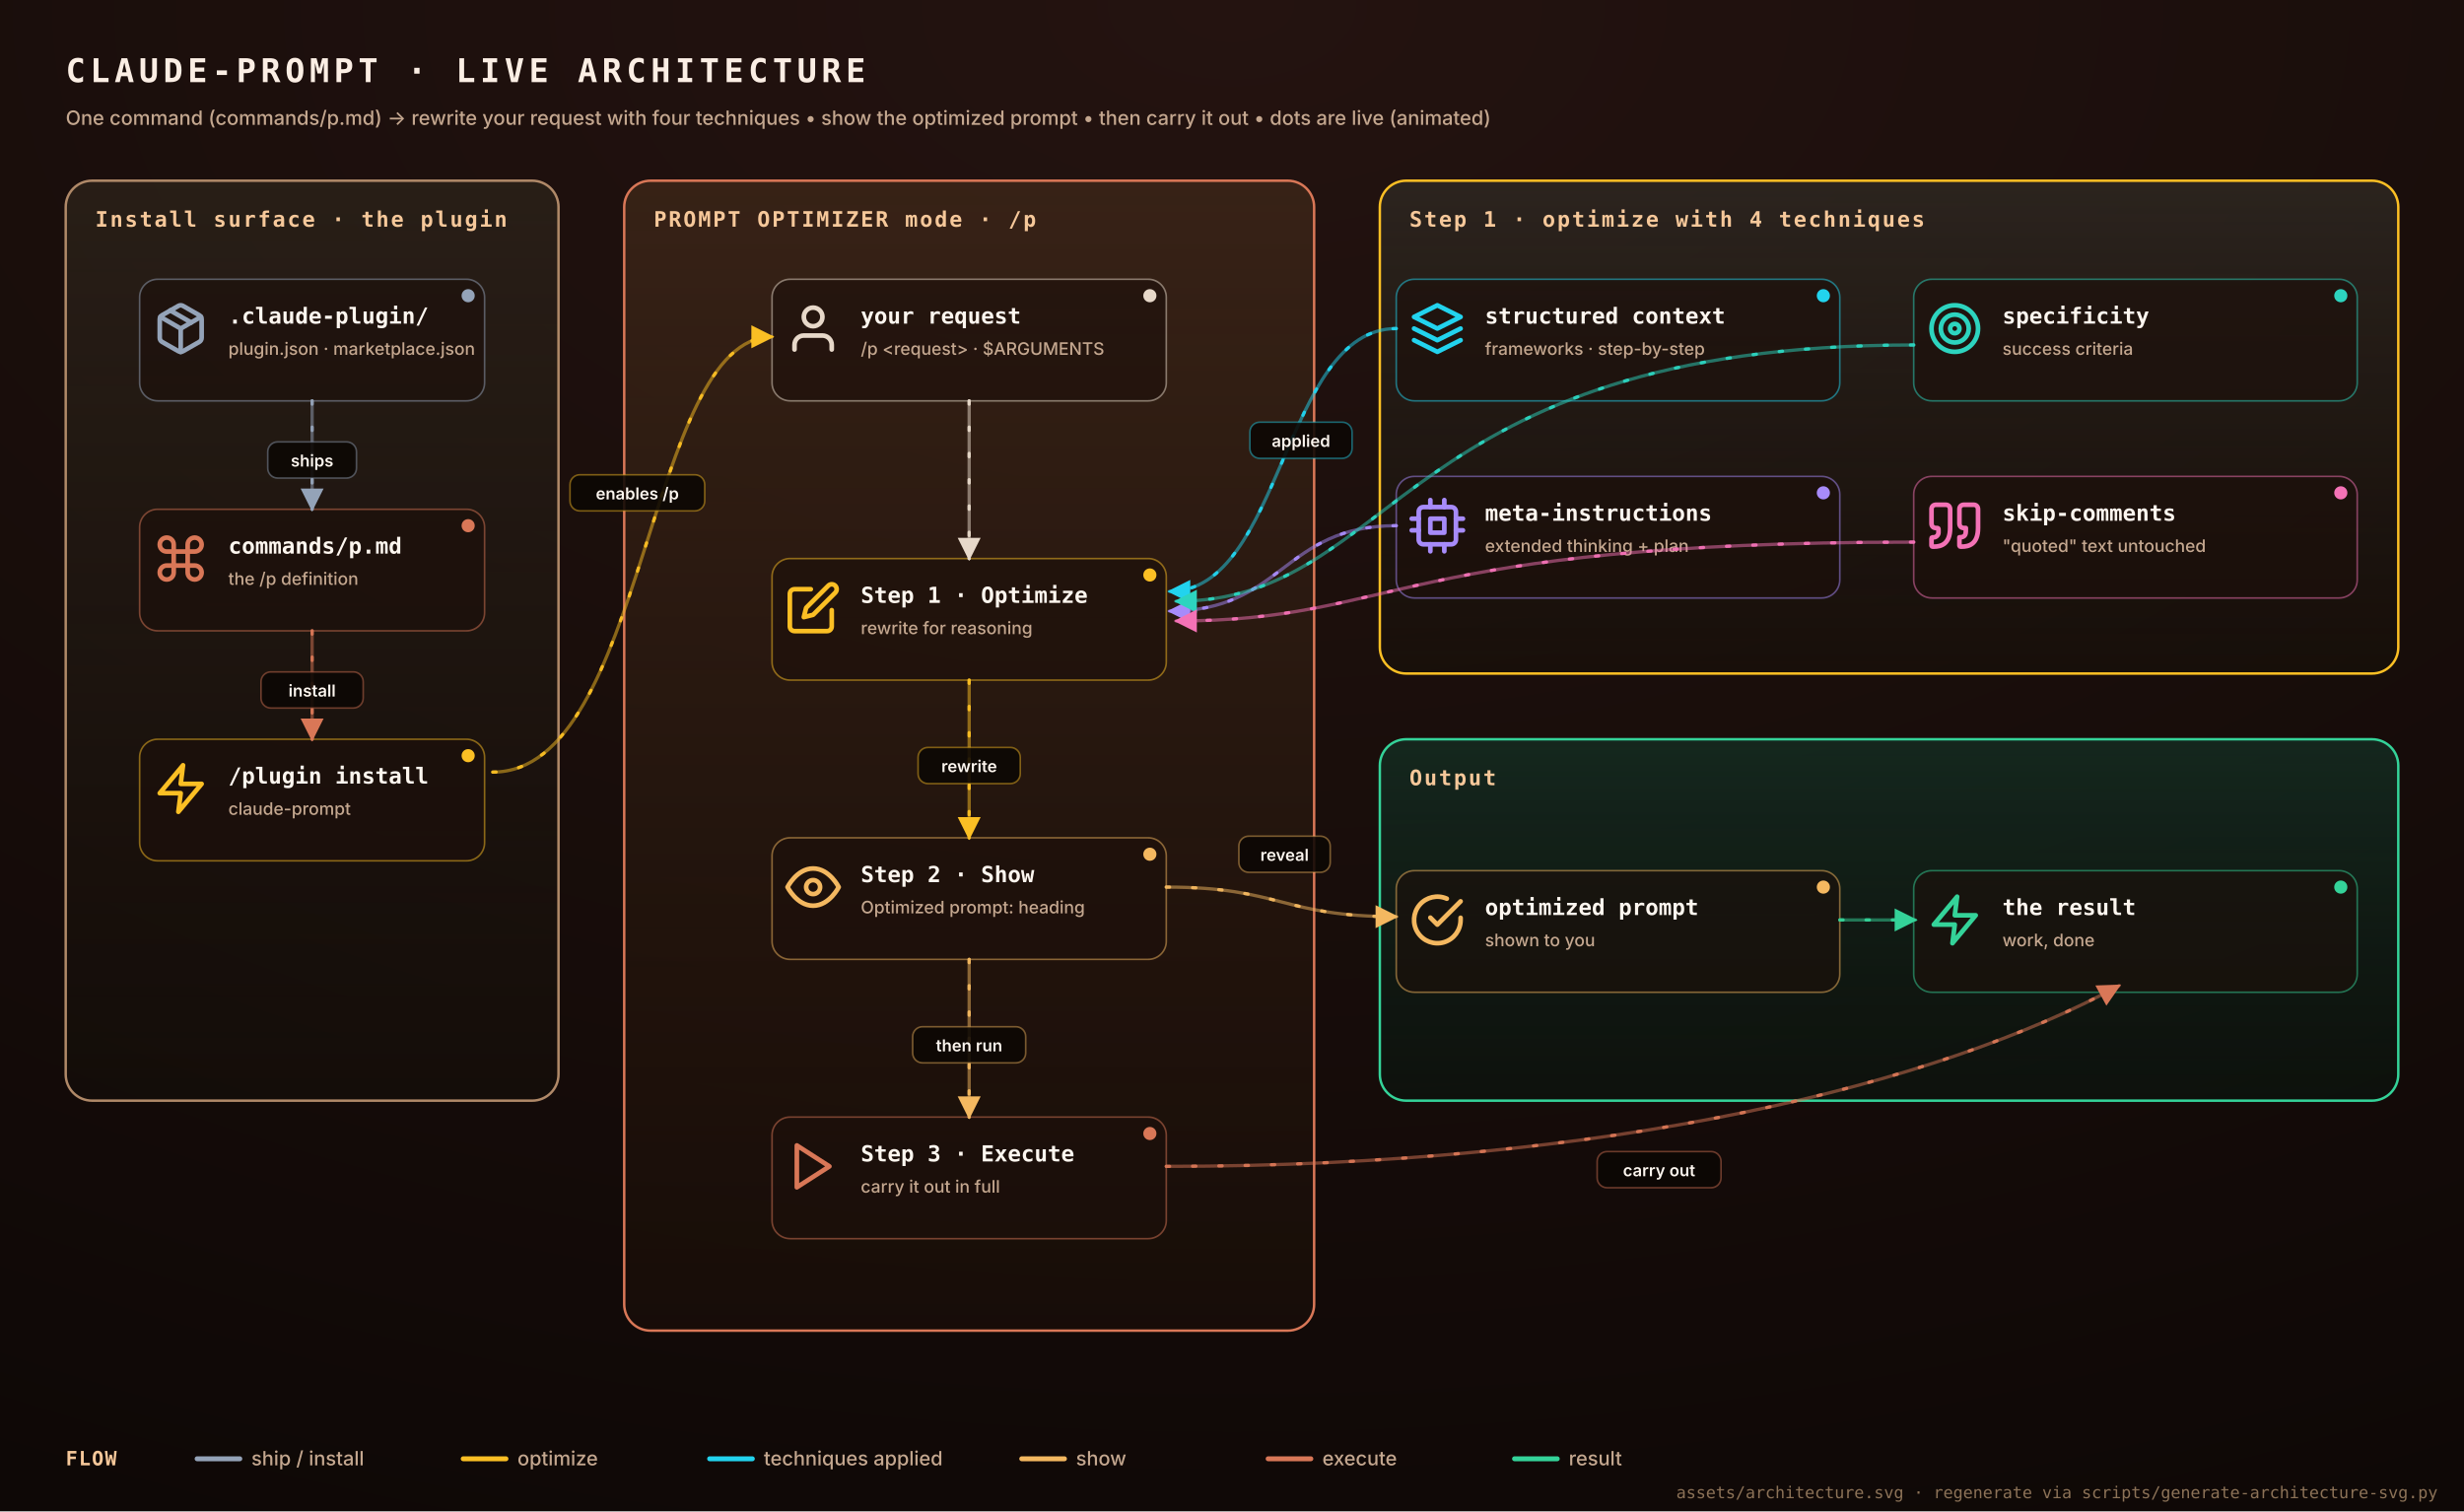
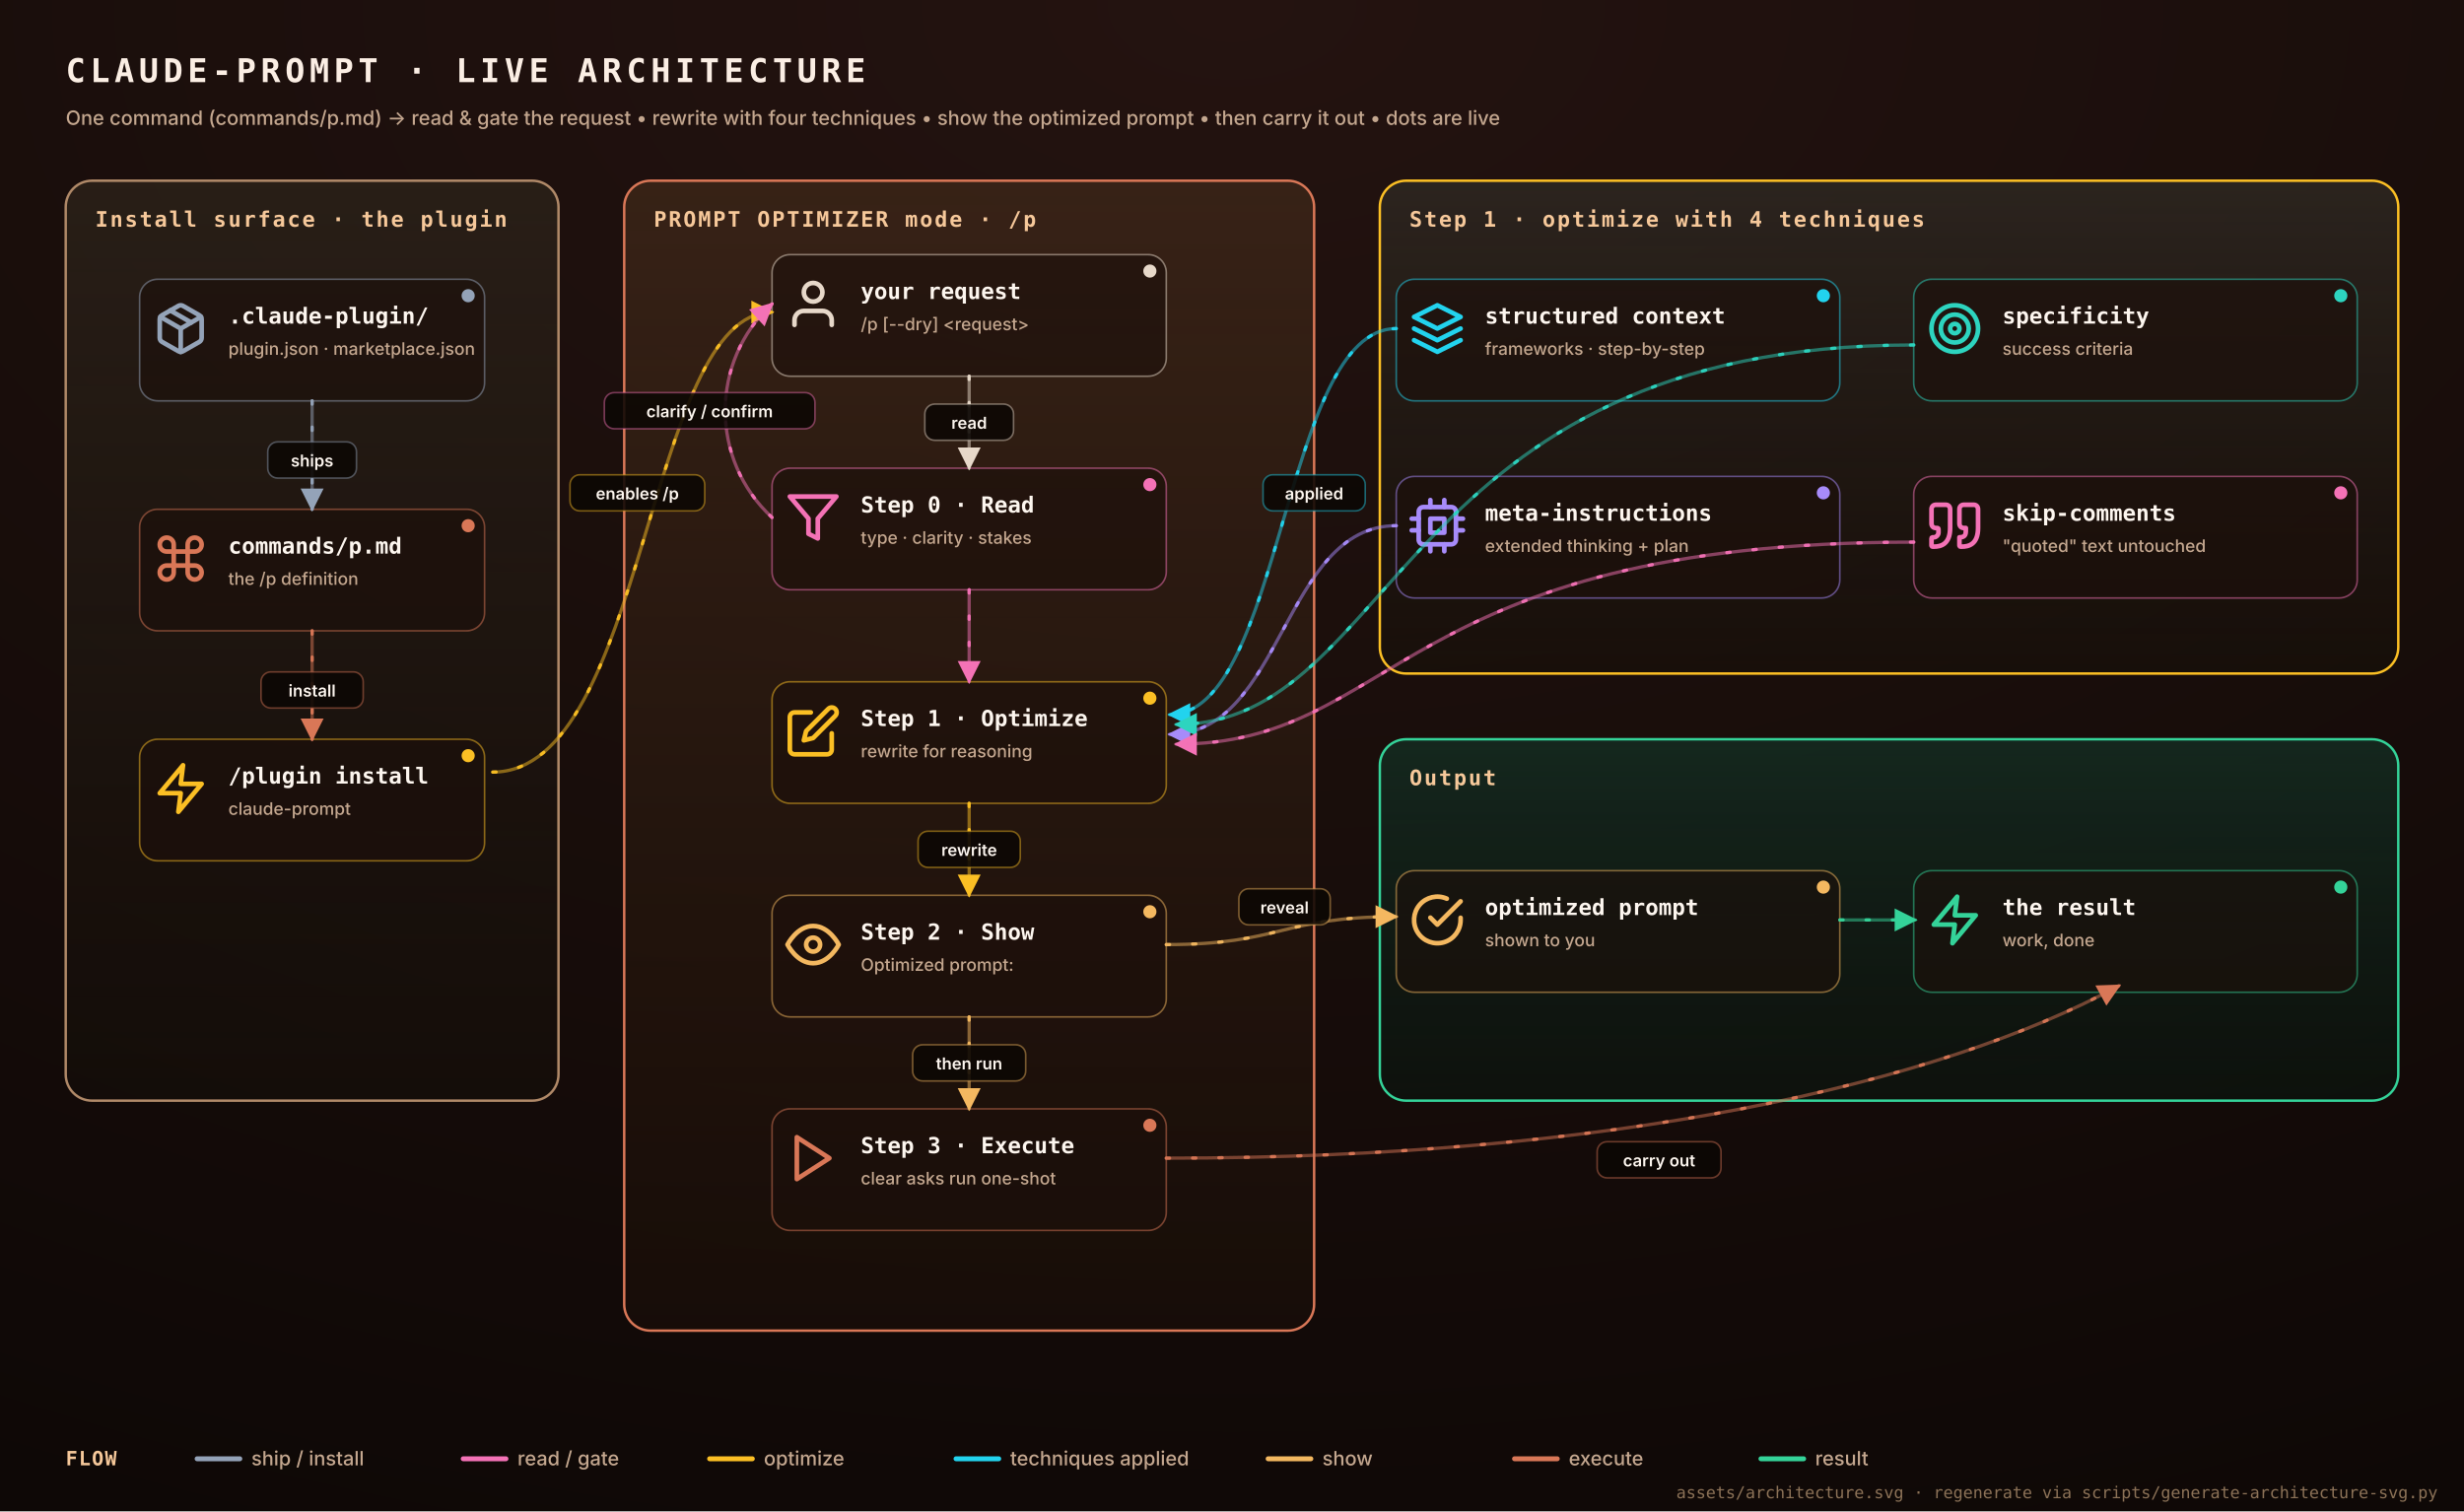
<svg xmlns="http://www.w3.org/2000/svg" viewBox="0 0 1500 920" role="img" aria-label="claude-prompt architecture diagram">
  <style>
    .title      { font: 700 13px "Iosevka", ui-monospace, SFMono-Regular, Menlo, monospace;
                  fill: #f6c89a; letter-spacing: 0.09em; text-transform: uppercase; }
    .h1         { font: 700 20px "Iosevka", ui-monospace, Menlo, monospace; fill: #fbeee4; letter-spacing: 0.14em; }
    .node-label { font: 600 13.5px ui-monospace, SFMono-Regular, Menlo, monospace; fill: #fdf6ef; }
    .node-sub   { font: 500 10.5px -apple-system, system-ui, sans-serif; fill: #c4a78f; }
    .edge-label { font: 600 10px -apple-system, system-ui, sans-serif; fill: #fdf6ef; }
    .legend     { font: 500 12px -apple-system, system-ui, sans-serif; fill: #c4a78f; }
    .legend-h   { font: 700 12px ui-monospace, Menlo, monospace; fill: #f6c89a; letter-spacing: 0.06em; text-transform: uppercase; }
    .footer     { font: 500 10px ui-monospace, Menlo, monospace; fill: #8c7257; }

    @media (prefers-color-scheme: light) {
      .title      { fill: #b45309; }
      .h1         { fill: #7c2d12; }
      .node-label { fill: #431407; }
      .node-sub   { fill: #9a3412; }
      .edge-label { fill: #431407; }
      .legend     { fill: #9a3412; }
      .legend-h   { fill: #b45309; }
      .footer     { fill: #a16207; }
    }
</style>
  <defs>
    <radialGradient id="bg-canvas" cx="50%" cy="0%" r="120%">
      <stop offset="0%" stop-color="#241310" />
      <stop offset="100%" stop-color="#0c0705" />
    </radialGradient>
    <linearGradient id="bg-install" x1="0%" y1="0%" x2="0%" y2="100%">
      <stop offset="0%" stop-color="#2a2018" stop-opacity="0.9" />
      <stop offset="100%" stop-color="#140e09" stop-opacity="0.55" />
    </linearGradient>
    <linearGradient id="bg-run" x1="0%" y1="0%" x2="0%" y2="100%">
      <stop offset="0%" stop-color="#3a2417" stop-opacity="0.9" />
      <stop offset="100%" stop-color="#1b0f08" stop-opacity="0.55" />
    </linearGradient>
    <linearGradient id="bg-tech" x1="0%" y1="0%" x2="0%" y2="100%">
      <stop offset="0%" stop-color="#2d2620" stop-opacity="0.9" />
      <stop offset="100%" stop-color="#161009" stop-opacity="0.55" />
    </linearGradient>
    <linearGradient id="bg-out" x1="0%" y1="0%" x2="0%" y2="100%">
      <stop offset="0%" stop-color="#142a20" stop-opacity="0.9" />
      <stop offset="100%" stop-color="#08160f" stop-opacity="0.55" />
    </linearGradient>
    <marker id="arrow-d97757" viewBox="0 0 10 10" refX="9" refY="5" markerWidth="7" markerHeight="7" orient="auto-start-reverse">
      <path d="M0,0 L10,5 L0,10 z" fill="#d97757" />
    </marker>
    <marker id="arrow-fbbf24" viewBox="0 0 10 10" refX="9" refY="5" markerWidth="7" markerHeight="7" orient="auto-start-reverse">
      <path d="M0,0 L10,5 L0,10 z" fill="#fbbf24" />
    </marker>
    <marker id="arrow-f4b860" viewBox="0 0 10 10" refX="9" refY="5" markerWidth="7" markerHeight="7" orient="auto-start-reverse">
      <path d="M0,0 L10,5 L0,10 z" fill="#f4b860" />
    </marker>
    <marker id="arrow-22d3ee" viewBox="0 0 10 10" refX="9" refY="5" markerWidth="7" markerHeight="7" orient="auto-start-reverse">
      <path d="M0,0 L10,5 L0,10 z" fill="#22d3ee" />
    </marker>
    <marker id="arrow-2dd4bf" viewBox="0 0 10 10" refX="9" refY="5" markerWidth="7" markerHeight="7" orient="auto-start-reverse">
      <path d="M0,0 L10,5 L0,10 z" fill="#2dd4bf" />
    </marker>
    <marker id="arrow-a78bfa" viewBox="0 0 10 10" refX="9" refY="5" markerWidth="7" markerHeight="7" orient="auto-start-reverse">
      <path d="M0,0 L10,5 L0,10 z" fill="#a78bfa" />
    </marker>
    <marker id="arrow-f472b6" viewBox="0 0 10 10" refX="9" refY="5" markerWidth="7" markerHeight="7" orient="auto-start-reverse">
      <path d="M0,0 L10,5 L0,10 z" fill="#f472b6" />
    </marker>
    <marker id="arrow-34d399" viewBox="0 0 10 10" refX="9" refY="5" markerWidth="7" markerHeight="7" orient="auto-start-reverse">
      <path d="M0,0 L10,5 L0,10 z" fill="#34d399" />
    </marker>
    <marker id="arrow-94a3b8" viewBox="0 0 10 10" refX="9" refY="5" markerWidth="7" markerHeight="7" orient="auto-start-reverse">
      <path d="M0,0 L10,5 L0,10 z" fill="#94a3b8" />
    </marker>
    <marker id="arrow-e7d8c9" viewBox="0 0 10 10" refX="9" refY="5" markerWidth="7" markerHeight="7" orient="auto-start-reverse">
      <path d="M0,0 L10,5 L0,10 z" fill="#e7d8c9" />
    </marker>
  </defs>
  <rect width="1500" height="920" fill="url(#bg-canvas)" />
  <text x="40" y="50" class="h1">CLAUDE-PROMPT · LIVE ARCHITECTURE</text>
-   <text x="40" y="76" class="legend">One command (commands/p.md) → rewrite your request with four techniques • show the optimized prompt • then carry it out • dots are live (animated)</text>
+   <text x="40" y="76" class="legend">One command (commands/p.md) → read &amp; gate the request • rewrite with four techniques • show the optimized prompt • then carry it out • dots are live</text>
  <g class="subsystem">
    <rect x="40" y="110" width="300" height="560" rx="16" fill="url(#bg-install)" stroke="#b08968" stroke-width="1.5" />
    <text x="58" y="138" class="title">Install surface · the plugin</text>
  </g>
  <g class="subsystem">
    <rect x="380" y="110" width="420" height="700" rx="16" fill="url(#bg-run)" stroke="#d97757" stroke-width="1.5" />
    <text x="398" y="138" class="title">PROMPT OPTIMIZER mode · /p</text>
  </g>
  <g class="subsystem">
    <rect x="840" y="110" width="620" height="300" rx="16" fill="url(#bg-tech)" stroke="#fbbf24" stroke-width="1.5" />
    <text x="858" y="138" class="title">Step 1 · optimize with 4 techniques</text>
  </g>
  <g class="subsystem">
    <rect x="840" y="450" width="620" height="220" rx="16" fill="url(#bg-out)" stroke="#34d399" stroke-width="1.5" />
    <text x="858" y="478" class="title">Output</text>
  </g>
  <g>
    <rect x="85.0" y="170" width="210" height="74" rx="11" fill="rgba(28, 16, 10, 0.62)" stroke="#94a3b8" stroke-width="1" stroke-opacity="0.5" />
    <g transform="translate(93.0 183) scale(1.4167)" fill="none" stroke="#94a3b8" stroke-width="2" stroke-linecap="round" stroke-linejoin="round">
      <line x1="16.5" y1="9.4" x2="7.5" y2="4.21" />
      <path d="M21 16V8a2 2 0 0 0-1-1.73l-7-4a2 2 0 0 0-2 0l-7 4A2 2 0 0 0 3 8v8a2 2 0 0 0 1 1.73l7 4a2 2 0 0 0 2 0l7-4A2 2 0 0 0 21 16z" />
      <polyline points="3.27 6.96 12 12.01 20.73 6.96" />
      <line x1="12" y1="22.08" x2="12" y2="12" />
    </g>
    <text x="139.0" y="197" class="node-label">.claude-plugin/</text>
    <text x="139.0" y="216" class="node-sub">plugin.json · marketplace.json</text>
    <g transform="translate(285.0, 180)">
      <circle r="4" fill="#94a3b8">
        <animate attributeName="r" values="3;7;3" dur="2.4s" repeatCount="indefinite" />
        <animate attributeName="opacity" values="1;0.35;1" dur="2.4s" repeatCount="indefinite" />
      </circle>
      <circle r="3" fill="#94a3b8" />
    </g>
  </g>
  <g>
    <rect x="85.0" y="310" width="210" height="74" rx="11" fill="rgba(28, 16, 10, 0.62)" stroke="#d97757" stroke-width="1" stroke-opacity="0.5" />
    <g transform="translate(93.0 323) scale(1.4167)" fill="none" stroke="#d97757" stroke-width="2" stroke-linecap="round" stroke-linejoin="round">
      <path d="M18 3a3 3 0 0 0-3 3v12a3 3 0 1 0 3-3H6a3 3 0 1 0 3 3V6a3 3 0 1 0-3 3h12a3 3 0 0 0 0-6z" />
    </g>
    <text x="139.0" y="337" class="node-label">commands/p.md</text>
    <text x="139.0" y="356" class="node-sub">the /p definition</text>
    <g transform="translate(285.0, 320)">
      <circle r="4" fill="#d97757">
        <animate attributeName="r" values="3;7;3" dur="2.4s" repeatCount="indefinite" />
        <animate attributeName="opacity" values="1;0.35;1" dur="2.4s" repeatCount="indefinite" />
      </circle>
      <circle r="3" fill="#d97757" />
    </g>
  </g>
  <g>
    <rect x="85.0" y="450" width="210" height="74" rx="11" fill="rgba(28, 16, 10, 0.62)" stroke="#fbbf24" stroke-width="1" stroke-opacity="0.5" />
    <g transform="translate(93.0 463) scale(1.4167)" fill="none" stroke="#fbbf24" stroke-width="2" stroke-linecap="round" stroke-linejoin="round">
      <polygon points="13 2 3 14 12 14 11 22 21 10 12 10 13 2" />
    </g>
    <text x="139.0" y="477" class="node-label">/plugin install</text>
    <text x="139.0" y="496" class="node-sub">claude-prompt</text>
    <g transform="translate(285.0, 460)">
      <circle r="4" fill="#fbbf24">
        <animate attributeName="r" values="3;7;3" dur="2.4s" repeatCount="indefinite" />
        <animate attributeName="opacity" values="1;0.35;1" dur="2.4s" repeatCount="indefinite" />
      </circle>
      <circle r="3" fill="#fbbf24" />
    </g>
  </g>
  <g>
-     <rect x="470.0" y="170" width="240" height="74" rx="11" fill="rgba(28, 16, 10, 0.62)" stroke="#e7d8c9" stroke-width="1" stroke-opacity="0.5" />
-     <g transform="translate(478.0 183) scale(1.4167)" fill="none" stroke="#e7d8c9" stroke-width="2" stroke-linecap="round" stroke-linejoin="round">
+     <rect x="470.0" y="155" width="240" height="74" rx="11" fill="rgba(28, 16, 10, 0.62)" stroke="#e7d8c9" stroke-width="1" stroke-opacity="0.5" />
+     <g transform="translate(478.0 168) scale(1.4167)" fill="none" stroke="#e7d8c9" stroke-width="2" stroke-linecap="round" stroke-linejoin="round">
      <path d="M20 21v-2a4 4 0 0 0-4-4H8a4 4 0 0 0-4 4v2" />
      <circle cx="12" cy="7" r="4" />
    </g>
-     <text x="524.0" y="197" class="node-label">your request</text>
-     <text x="524.0" y="216" class="node-sub">/p &lt;request&gt; · $ARGUMENTS</text>
-     <g transform="translate(700.0, 180)">
+     <text x="524.0" y="182" class="node-label">your request</text>
+     <text x="524.0" y="201" class="node-sub">/p [--dry] &lt;request&gt;</text>
+     <g transform="translate(700.0, 165)">
      <circle r="4" fill="#e7d8c9">
        <animate attributeName="r" values="3;7;3" dur="2.4s" repeatCount="indefinite" />
        <animate attributeName="opacity" values="1;0.35;1" dur="2.4s" repeatCount="indefinite" />
      </circle>
      <circle r="3" fill="#e7d8c9" />
    </g>
  </g>
  <g>
-     <rect x="470.0" y="340" width="240" height="74" rx="11" fill="rgba(28, 16, 10, 0.62)" stroke="#fbbf24" stroke-width="1" stroke-opacity="0.5" />
-     <g transform="translate(478.0 353) scale(1.4167)" fill="none" stroke="#fbbf24" stroke-width="2" stroke-linecap="round" stroke-linejoin="round">
+     <rect x="470.0" y="285" width="240" height="74" rx="11" fill="rgba(28, 16, 10, 0.62)" stroke="#f472b6" stroke-width="1" stroke-opacity="0.5" />
+     <g transform="translate(478.0 298) scale(1.4167)" fill="none" stroke="#f472b6" stroke-width="2" stroke-linecap="round" stroke-linejoin="round">
+       <polygon points="22 3 2 3 10 12.46 10 19 14 21 14 12.46 22 3" />
+     </g>
+     <text x="524.0" y="312" class="node-label">Step 0 · Read</text>
+     <text x="524.0" y="331" class="node-sub">type · clarity · stakes</text>
+     <g transform="translate(700.0, 295)">
+       <circle r="4" fill="#f472b6">
+         <animate attributeName="r" values="3;7;3" dur="2.4s" repeatCount="indefinite" />
+         <animate attributeName="opacity" values="1;0.35;1" dur="2.4s" repeatCount="indefinite" />
+       </circle>
+       <circle r="3" fill="#f472b6" />
+     </g>
+   </g>
+   <g>
+     <rect x="470.0" y="415" width="240" height="74" rx="11" fill="rgba(28, 16, 10, 0.62)" stroke="#fbbf24" stroke-width="1" stroke-opacity="0.5" />
+     <g transform="translate(478.0 428) scale(1.4167)" fill="none" stroke="#fbbf24" stroke-width="2" stroke-linecap="round" stroke-linejoin="round">
      <path d="M11 4H4a2 2 0 0 0-2 2v14a2 2 0 0 0 2 2h14a2 2 0 0 0 2-2v-7" />
      <path d="M18.5 2.5a2.121 2.121 0 0 1 3 3L12 15l-4 1 1-4 9.5-9.5z" />
    </g>
-     <text x="524.0" y="367" class="node-label">Step 1 · Optimize</text>
-     <text x="524.0" y="386" class="node-sub">rewrite for reasoning</text>
-     <g transform="translate(700.0, 350)">
+     <text x="524.0" y="442" class="node-label">Step 1 · Optimize</text>
+     <text x="524.0" y="461" class="node-sub">rewrite for reasoning</text>
+     <g transform="translate(700.0, 425)">
      <circle r="4" fill="#fbbf24">
        <animate attributeName="r" values="3;7;3" dur="2.4s" repeatCount="indefinite" />
        <animate attributeName="opacity" values="1;0.35;1" dur="2.4s" repeatCount="indefinite" />
      </circle>
      <circle r="3" fill="#fbbf24" />
    </g>
  </g>
  <g>
-     <rect x="470.0" y="510" width="240" height="74" rx="11" fill="rgba(28, 16, 10, 0.62)" stroke="#f4b860" stroke-width="1" stroke-opacity="0.5" />
-     <g transform="translate(478.0 523) scale(1.4167)" fill="none" stroke="#f4b860" stroke-width="2" stroke-linecap="round" stroke-linejoin="round">
+     <rect x="470.0" y="545" width="240" height="74" rx="11" fill="rgba(28, 16, 10, 0.62)" stroke="#f4b860" stroke-width="1" stroke-opacity="0.5" />
+     <g transform="translate(478.0 558) scale(1.4167)" fill="none" stroke="#f4b860" stroke-width="2" stroke-linecap="round" stroke-linejoin="round">
      <path d="M1 12s4-8 11-8 11 8 11 8-4 8-11 8-11-8-11-8z" />
      <circle cx="12" cy="12" r="3" />
    </g>
-     <text x="524.0" y="537" class="node-label">Step 2 · Show</text>
-     <text x="524.0" y="556" class="node-sub">Optimized prompt: heading</text>
-     <g transform="translate(700.0, 520)">
+     <text x="524.0" y="572" class="node-label">Step 2 · Show</text>
+     <text x="524.0" y="591" class="node-sub">Optimized prompt:</text>
+     <g transform="translate(700.0, 555)">
      <circle r="4" fill="#f4b860">
        <animate attributeName="r" values="3;7;3" dur="2.4s" repeatCount="indefinite" />
        <animate attributeName="opacity" values="1;0.35;1" dur="2.4s" repeatCount="indefinite" />
      </circle>
      <circle r="3" fill="#f4b860" />
    </g>
  </g>
  <g>
-     <rect x="470.0" y="680" width="240" height="74" rx="11" fill="rgba(28, 16, 10, 0.62)" stroke="#d97757" stroke-width="1" stroke-opacity="0.5" />
-     <g transform="translate(478.0 693) scale(1.4167)" fill="none" stroke="#d97757" stroke-width="2" stroke-linecap="round" stroke-linejoin="round">
+     <rect x="470.0" y="675" width="240" height="74" rx="11" fill="rgba(28, 16, 10, 0.62)" stroke="#d97757" stroke-width="1" stroke-opacity="0.5" />
+     <g transform="translate(478.0 688) scale(1.4167)" fill="none" stroke="#d97757" stroke-width="2" stroke-linecap="round" stroke-linejoin="round">
      <polygon points="5 3 19 12 5 21 5 3" />
    </g>
-     <text x="524.0" y="707" class="node-label">Step 3 · Execute</text>
-     <text x="524.0" y="726" class="node-sub">carry it out in full</text>
-     <g transform="translate(700.0, 690)">
+     <text x="524.0" y="702" class="node-label">Step 3 · Execute</text>
+     <text x="524.0" y="721" class="node-sub">clear asks run one-shot</text>
+     <g transform="translate(700.0, 685)">
      <circle r="4" fill="#d97757">
        <animate attributeName="r" values="3;7;3" dur="2.4s" repeatCount="indefinite" />
        <animate attributeName="opacity" values="1;0.35;1" dur="2.4s" repeatCount="indefinite" />
      </circle>
      <circle r="3" fill="#d97757" />
    </g>
  </g>
  <g>
    <rect x="850.0" y="170" width="270" height="74" rx="11" fill="rgba(28, 16, 10, 0.62)" stroke="#22d3ee" stroke-width="1" stroke-opacity="0.5" />
    <g transform="translate(858.0 183) scale(1.4167)" fill="none" stroke="#22d3ee" stroke-width="2" stroke-linecap="round" stroke-linejoin="round">
      <polygon points="12 2 2 7 12 12 22 7 12 2" />
      <polyline points="2 17 12 22 22 17" />
      <polyline points="2 12 12 17 22 12" />
    </g>
    <text x="904.0" y="197" class="node-label">structured context</text>
    <text x="904.0" y="216" class="node-sub">frameworks · step-by-step</text>
    <g transform="translate(1110.0, 180)">
      <circle r="4" fill="#22d3ee">
        <animate attributeName="r" values="3;7;3" dur="2.4s" repeatCount="indefinite" />
        <animate attributeName="opacity" values="1;0.35;1" dur="2.4s" repeatCount="indefinite" />
      </circle>
      <circle r="3" fill="#22d3ee" />
    </g>
  </g>
  <g>
    <rect x="850.0" y="290" width="270" height="74" rx="11" fill="rgba(28, 16, 10, 0.62)" stroke="#a78bfa" stroke-width="1" stroke-opacity="0.5" />
    <g transform="translate(858.0 303) scale(1.4167)" fill="none" stroke="#a78bfa" stroke-width="2" stroke-linecap="round" stroke-linejoin="round">
      <rect x="4" y="4" width="16" height="16" rx="2" ry="2" />
      <rect x="9" y="9" width="6" height="6" />
      <line x1="9" y1="1" x2="9" y2="4" />
      <line x1="15" y1="1" x2="15" y2="4" />
      <line x1="9" y1="20" x2="9" y2="23" />
      <line x1="15" y1="20" x2="15" y2="23" />
      <line x1="20" y1="9" x2="23" y2="9" />
      <line x1="20" y1="14" x2="23" y2="14" />
      <line x1="1" y1="9" x2="4" y2="9" />
      <line x1="1" y1="14" x2="4" y2="14" />
    </g>
    <text x="904.0" y="317" class="node-label">meta-instructions</text>
    <text x="904.0" y="336" class="node-sub">extended thinking + plan</text>
    <g transform="translate(1110.0, 300)">
      <circle r="4" fill="#a78bfa">
        <animate attributeName="r" values="3;7;3" dur="2.4s" repeatCount="indefinite" />
        <animate attributeName="opacity" values="1;0.35;1" dur="2.4s" repeatCount="indefinite" />
      </circle>
      <circle r="3" fill="#a78bfa" />
    </g>
  </g>
  <g>
    <rect x="1165.0" y="170" width="270" height="74" rx="11" fill="rgba(28, 16, 10, 0.62)" stroke="#2dd4bf" stroke-width="1" stroke-opacity="0.5" />
    <g transform="translate(1173.0 183) scale(1.4167)" fill="none" stroke="#2dd4bf" stroke-width="2" stroke-linecap="round" stroke-linejoin="round">
      <circle cx="12" cy="12" r="10" />
      <circle cx="12" cy="12" r="6" />
      <circle cx="12" cy="12" r="2" />
    </g>
    <text x="1219.0" y="197" class="node-label">specificity</text>
    <text x="1219.0" y="216" class="node-sub">success criteria</text>
    <g transform="translate(1425.0, 180)">
      <circle r="4" fill="#2dd4bf">
        <animate attributeName="r" values="3;7;3" dur="2.4s" repeatCount="indefinite" />
        <animate attributeName="opacity" values="1;0.35;1" dur="2.4s" repeatCount="indefinite" />
      </circle>
      <circle r="3" fill="#2dd4bf" />
    </g>
  </g>
  <g>
    <rect x="1165.0" y="290" width="270" height="74" rx="11" fill="rgba(28, 16, 10, 0.62)" stroke="#f472b6" stroke-width="1" stroke-opacity="0.5" />
    <g transform="translate(1173.0 303) scale(1.4167)" fill="none" stroke="#f472b6" stroke-width="2" stroke-linecap="round" stroke-linejoin="round">
      <path d="M3 21c3 0 7-1 7-8V5c0-1.25-.756-2.017-2-2H4c-1.25 0-2 .75-2 1.972V11c0 1.25.75 2 2 2 1 0 1 0 1 1v1c0 1-1 2-2 2s-1 .008-1 1.031V20c0 1 0 1 1 1z" />
      <path d="M15 21c3 0 7-1 7-8V5c0-1.25-.757-2.017-2-2h-4c-1.25 0-2 .75-2 1.972V11c0 1.25.75 2 2 2h.75c0 2.25.25 4-2.75 4v3c0 1 0 1 1 1z" />
    </g>
    <text x="1219.0" y="317" class="node-label">skip-comments</text>
    <text x="1219.0" y="336" class="node-sub">"quoted" text untouched</text>
    <g transform="translate(1425.0, 300)">
      <circle r="4" fill="#f472b6">
        <animate attributeName="r" values="3;7;3" dur="2.4s" repeatCount="indefinite" />
        <animate attributeName="opacity" values="1;0.35;1" dur="2.4s" repeatCount="indefinite" />
      </circle>
      <circle r="3" fill="#f472b6" />
    </g>
  </g>
  <g>
    <rect x="850.0" y="530" width="270" height="74" rx="11" fill="rgba(28, 16, 10, 0.62)" stroke="#f4b860" stroke-width="1" stroke-opacity="0.5" />
    <g transform="translate(858.0 543) scale(1.4167)" fill="none" stroke="#f4b860" stroke-width="2" stroke-linecap="round" stroke-linejoin="round">
      <path d="M22 11.08V12a10 10 0 1 1-5.93-9.14" />
      <polyline points="22 4 12 14.01 9 11.01" />
    </g>
    <text x="904.0" y="557" class="node-label">optimized prompt</text>
    <text x="904.0" y="576" class="node-sub">shown to you</text>
    <g transform="translate(1110.0, 540)">
      <circle r="4" fill="#f4b860">
        <animate attributeName="r" values="3;7;3" dur="2.4s" repeatCount="indefinite" />
        <animate attributeName="opacity" values="1;0.35;1" dur="2.4s" repeatCount="indefinite" />
      </circle>
      <circle r="3" fill="#f4b860" />
    </g>
  </g>
  <g>
    <rect x="1165.0" y="530" width="270" height="74" rx="11" fill="rgba(28, 16, 10, 0.62)" stroke="#34d399" stroke-width="1" stroke-opacity="0.5" />
    <g transform="translate(1173.0 543) scale(1.4167)" fill="none" stroke="#34d399" stroke-width="2" stroke-linecap="round" stroke-linejoin="round">
      <polygon points="13 2 3 14 12 14 11 22 21 10 12 10 13 2" />
    </g>
    <text x="1219.0" y="557" class="node-label">the result</text>
    <text x="1219.0" y="576" class="node-sub">work, done</text>
    <g transform="translate(1425.0, 540)">
      <circle r="4" fill="#34d399">
        <animate attributeName="r" values="3;7;3" dur="2.4s" repeatCount="indefinite" />
        <animate attributeName="opacity" values="1;0.35;1" dur="2.4s" repeatCount="indefinite" />
      </circle>
      <circle r="3" fill="#34d399" />
    </g>
  </g>
  <path d="M 190 244 L 190 310" fill="none" stroke="#94a3b8" stroke-width="2" stroke-opacity="0.5" stroke-linecap="round" marker-end="url(#arrow-94a3b8)" />
  <path d="M 190 244 L 190 310" fill="none" stroke="#94a3b8" stroke-width="2" stroke-linecap="round" stroke-dasharray="2 14" stroke-opacity="0.95">
    <animate attributeName="stroke-dashoffset" values="0;-32" dur="2.4s" repeatCount="indefinite" />
  </path>
  <g transform="translate(190 280)">
    <rect x="-27.0" y="-11" width="54.0" height="22" rx="6" fill="rgba(12, 7, 4, 0.88)" stroke="#94a3b8" stroke-opacity="0.45" />
    <text x="0" y="4" class="edge-label" text-anchor="middle">ships</text>
  </g>
  <path d="M 190 384 L 190 450" fill="none" stroke="#d97757" stroke-width="2" stroke-opacity="0.5" stroke-linecap="round" marker-end="url(#arrow-d97757)" />
  <path d="M 190 384 L 190 450" fill="none" stroke="#d97757" stroke-width="2" stroke-linecap="round" stroke-dasharray="2 14" stroke-opacity="0.95">
    <animate attributeName="stroke-dashoffset" values="0;-32" dur="2.2s" repeatCount="indefinite" />
  </path>
  <g transform="translate(190 420)">
    <rect x="-31.1" y="-11" width="62.2" height="22" rx="6" fill="rgba(12, 7, 4, 0.88)" stroke="#d97757" stroke-opacity="0.45" />
    <text x="0" y="4" class="edge-label" text-anchor="middle">install</text>
  </g>
-   <path d="M 300 470 C 393.5 470, 393.5 205, 470 205" fill="none" stroke="#fbbf24" stroke-width="2" stroke-opacity="0.5" stroke-linecap="round" marker-end="url(#arrow-fbbf24)" />
-   <path d="M 300 470 C 393.5 470, 393.5 205, 470 205" fill="none" stroke="#fbbf24" stroke-width="2" stroke-linecap="round" stroke-dasharray="2 14" stroke-opacity="0.95">
+   <path d="M 300 470 C 393.5 470, 393.5 190, 470 190" fill="none" stroke="#fbbf24" stroke-width="2" stroke-opacity="0.5" stroke-linecap="round" marker-end="url(#arrow-fbbf24)" />
+   <path d="M 300 470 C 393.5 470, 393.5 190, 470 190" fill="none" stroke="#fbbf24" stroke-width="2" stroke-linecap="round" stroke-dasharray="2 14" stroke-opacity="0.95">
    <animate attributeName="stroke-dashoffset" values="0;-32" dur="2.8s" repeatCount="indefinite" />
  </path>
  <g transform="translate(388 300)">
    <rect x="-41.0" y="-11" width="82.0" height="22" rx="6" fill="rgba(12, 7, 4, 0.88)" stroke="#fbbf24" stroke-opacity="0.45" />
    <text x="0" y="4" class="edge-label" text-anchor="middle">enables /p</text>
  </g>
-   <path d="M 590 244 L 590 340" fill="none" stroke="#e7d8c9" stroke-width="2" stroke-opacity="0.5" stroke-linecap="round" marker-end="url(#arrow-e7d8c9)" />
-   <path d="M 590 244 L 590 340" fill="none" stroke="#e7d8c9" stroke-width="2" stroke-linecap="round" stroke-dasharray="2 14" stroke-opacity="0.95">
+   <path d="M 590 229 L 590 285" fill="none" stroke="#e7d8c9" stroke-width="2" stroke-opacity="0.5" stroke-linecap="round" marker-end="url(#arrow-e7d8c9)" />
+   <path d="M 590 229 L 590 285" fill="none" stroke="#e7d8c9" stroke-width="2" stroke-linecap="round" stroke-dasharray="2 14" stroke-opacity="0.95">
    <animate attributeName="stroke-dashoffset" values="0;-32" dur="2.0s" repeatCount="indefinite" />
  </path>
-   <path d="M 590 414 L 590 510" fill="none" stroke="#fbbf24" stroke-width="2" stroke-opacity="0.5" stroke-linecap="round" marker-end="url(#arrow-fbbf24)" />
-   <path d="M 590 414 L 590 510" fill="none" stroke="#fbbf24" stroke-width="2" stroke-linecap="round" stroke-dasharray="2 14" stroke-opacity="0.95">
+   <g transform="translate(590 257)">
+     <rect x="-27.0" y="-11" width="54.0" height="22" rx="6" fill="rgba(12, 7, 4, 0.88)" stroke="#e7d8c9" stroke-opacity="0.45" />
+     <text x="0" y="4" class="edge-label" text-anchor="middle">read</text>
+   </g>
+   <path d="M 590 359 L 590 415" fill="none" stroke="#f472b6" stroke-width="2" stroke-opacity="0.5" stroke-linecap="round" marker-end="url(#arrow-f472b6)" />
+   <path d="M 590 359 L 590 415" fill="none" stroke="#f472b6" stroke-width="2" stroke-linecap="round" stroke-dasharray="2 14" stroke-opacity="0.95">
    <animate attributeName="stroke-dashoffset" values="0;-32" dur="2.0s" repeatCount="indefinite" />
  </path>
-   <g transform="translate(590 466)">
+   <path d="M 590 489 L 590 545" fill="none" stroke="#fbbf24" stroke-width="2" stroke-opacity="0.5" stroke-linecap="round" marker-end="url(#arrow-fbbf24)" />
+   <path d="M 590 489 L 590 545" fill="none" stroke="#fbbf24" stroke-width="2" stroke-linecap="round" stroke-dasharray="2 14" stroke-opacity="0.95">
+     <animate attributeName="stroke-dashoffset" values="0;-32" dur="2.0s" repeatCount="indefinite" />
+   </path>
+   <g transform="translate(590 517)">
    <rect x="-31.1" y="-11" width="62.2" height="22" rx="6" fill="rgba(12, 7, 4, 0.88)" stroke="#fbbf24" stroke-opacity="0.45" />
    <text x="0" y="4" class="edge-label" text-anchor="middle">rewrite</text>
  </g>
-   <path d="M 590 584 L 590 680" fill="none" stroke="#f4b860" stroke-width="2" stroke-opacity="0.5" stroke-linecap="round" marker-end="url(#arrow-f4b860)" />
-   <path d="M 590 584 L 590 680" fill="none" stroke="#f4b860" stroke-width="2" stroke-linecap="round" stroke-dasharray="2 14" stroke-opacity="0.95">
+   <path d="M 590 619 L 590 675" fill="none" stroke="#f4b860" stroke-width="2" stroke-opacity="0.5" stroke-linecap="round" marker-end="url(#arrow-f4b860)" />
+   <path d="M 590 619 L 590 675" fill="none" stroke="#f4b860" stroke-width="2" stroke-linecap="round" stroke-dasharray="2 14" stroke-opacity="0.95">
    <animate attributeName="stroke-dashoffset" values="0;-32" dur="2.0s" repeatCount="indefinite" />
  </path>
-   <g transform="translate(590 636)">
+   <g transform="translate(590 647)">
    <rect x="-34.4" y="-11" width="68.8" height="22" rx="6" fill="rgba(12, 7, 4, 0.88)" stroke="#f4b860" stroke-opacity="0.45" />
    <text x="0" y="4" class="edge-label" text-anchor="middle">then run</text>
  </g>
-   <path d="M 850 200 C 781.0 200, 781.0 360, 712 360" fill="none" stroke="#22d3ee" stroke-width="2" stroke-opacity="0.5" stroke-linecap="round" marker-end="url(#arrow-22d3ee)" />
-   <path d="M 850 200 C 781.0 200, 781.0 360, 712 360" fill="none" stroke="#22d3ee" stroke-width="2" stroke-linecap="round" stroke-dasharray="2 14" stroke-opacity="0.95">
+   <path d="M 470 315 C 432 280, 432 220, 470 185" fill="none" stroke="#f472b6" stroke-width="2" stroke-opacity="0.5" stroke-linecap="round" marker-end="url(#arrow-f472b6)" />
+   <path d="M 470 315 C 432 280, 432 220, 470 185" fill="none" stroke="#f472b6" stroke-width="2" stroke-linecap="round" stroke-dasharray="2 14" stroke-opacity="0.95">
    <animate attributeName="stroke-dashoffset" values="0;-32" dur="2.6s" repeatCount="indefinite" />
  </path>
-   <g transform="translate(792 268)">
+   <g transform="translate(432 250)">
+     <rect x="-64.1" y="-11" width="128.2" height="22" rx="6" fill="rgba(12, 7, 4, 0.88)" stroke="#f472b6" stroke-opacity="0.45" />
+     <text x="0" y="4" class="edge-label" text-anchor="middle">clarify / confirm</text>
+   </g>
+   <path d="M 850 200 C 781.0 200, 781.0 435, 712 435" fill="none" stroke="#22d3ee" stroke-width="2" stroke-opacity="0.5" stroke-linecap="round" marker-end="url(#arrow-22d3ee)" />
+   <path d="M 850 200 C 781.0 200, 781.0 435, 712 435" fill="none" stroke="#22d3ee" stroke-width="2" stroke-linecap="round" stroke-dasharray="2 14" stroke-opacity="0.95">
+     <animate attributeName="stroke-dashoffset" values="0;-32" dur="2.6s" repeatCount="indefinite" />
+   </path>
+   <g transform="translate(800 300)">
    <rect x="-31.1" y="-11" width="62.2" height="22" rx="6" fill="rgba(12, 7, 4, 0.88)" stroke="#22d3ee" stroke-opacity="0.45" />
    <text x="0" y="4" class="edge-label" text-anchor="middle">applied</text>
  </g>
-   <path d="M 850 320 C 781.0 320, 781.0 372, 712 372" fill="none" stroke="#a78bfa" stroke-width="2" stroke-opacity="0.5" stroke-linecap="round" marker-end="url(#arrow-a78bfa)" />
-   <path d="M 850 320 C 781.0 320, 781.0 372, 712 372" fill="none" stroke="#a78bfa" stroke-width="2" stroke-linecap="round" stroke-dasharray="2 14" stroke-opacity="0.95">
+   <path d="M 850 320 C 781.0 320, 781.0 447, 712 447" fill="none" stroke="#a78bfa" stroke-width="2" stroke-opacity="0.5" stroke-linecap="round" marker-end="url(#arrow-a78bfa)" />
+   <path d="M 850 320 C 781.0 320, 781.0 447, 712 447" fill="none" stroke="#a78bfa" stroke-width="2" stroke-linecap="round" stroke-dasharray="2 14" stroke-opacity="0.95">
    <animate attributeName="stroke-dashoffset" values="0;-32" dur="2.4s" repeatCount="indefinite" />
  </path>
-   <path d="M 1165 210 C 850.7 210, 850.7 366, 716 366" fill="none" stroke="#2dd4bf" stroke-width="2" stroke-opacity="0.5" stroke-linecap="round" marker-end="url(#arrow-2dd4bf)" />
-   <path d="M 1165 210 C 850.7 210, 850.7 366, 716 366" fill="none" stroke="#2dd4bf" stroke-width="2" stroke-linecap="round" stroke-dasharray="2 14" stroke-opacity="0.95">
+   <path d="M 1165 210 C 850.7 210, 850.7 441, 716 441" fill="none" stroke="#2dd4bf" stroke-width="2" stroke-opacity="0.5" stroke-linecap="round" marker-end="url(#arrow-2dd4bf)" />
+   <path d="M 1165 210 C 850.7 210, 850.7 441, 716 441" fill="none" stroke="#2dd4bf" stroke-width="2" stroke-linecap="round" stroke-dasharray="2 14" stroke-opacity="0.95">
    <animate attributeName="stroke-dashoffset" values="0;-32" dur="3.0s" repeatCount="indefinite" />
  </path>
-   <path d="M 1165 330 C 850.7 330, 850.7 378, 716 378" fill="none" stroke="#f472b6" stroke-width="2" stroke-opacity="0.5" stroke-linecap="round" marker-end="url(#arrow-f472b6)" />
-   <path d="M 1165 330 C 850.7 330, 850.7 378, 716 378" fill="none" stroke="#f472b6" stroke-width="2" stroke-linecap="round" stroke-dasharray="2 14" stroke-opacity="0.95">
+   <path d="M 1165 330 C 850.7 330, 850.7 453, 716 453" fill="none" stroke="#f472b6" stroke-width="2" stroke-opacity="0.5" stroke-linecap="round" marker-end="url(#arrow-f472b6)" />
+   <path d="M 1165 330 C 850.7 330, 850.7 453, 716 453" fill="none" stroke="#f472b6" stroke-width="2" stroke-linecap="round" stroke-dasharray="2 14" stroke-opacity="0.95">
    <animate attributeName="stroke-dashoffset" values="0;-32" dur="3.2s" repeatCount="indefinite" />
  </path>
-   <path d="M 710 540 C 780.0 540, 780.0 558, 850 558" fill="none" stroke="#f4b860" stroke-width="2" stroke-opacity="0.5" stroke-linecap="round" marker-end="url(#arrow-f4b860)" />
-   <path d="M 710 540 C 780.0 540, 780.0 558, 850 558" fill="none" stroke="#f4b860" stroke-width="2" stroke-linecap="round" stroke-dasharray="2 14" stroke-opacity="0.95">
+   <path d="M 710 575 C 780.0 575, 780.0 558, 850 558" fill="none" stroke="#f4b860" stroke-width="2" stroke-opacity="0.5" stroke-linecap="round" marker-end="url(#arrow-f4b860)" />
+   <path d="M 710 575 C 780.0 575, 780.0 558, 850 558" fill="none" stroke="#f4b860" stroke-width="2" stroke-linecap="round" stroke-dasharray="2 14" stroke-opacity="0.95">
    <animate attributeName="stroke-dashoffset" values="0;-32" dur="2.2s" repeatCount="indefinite" />
  </path>
-   <g transform="translate(782 520)">
+   <g transform="translate(782 552)">
    <rect x="-27.8" y="-11" width="55.6" height="22" rx="6" fill="rgba(12, 7, 4, 0.88)" stroke="#f4b860" stroke-opacity="0.45" />
    <text x="0" y="4" class="edge-label" text-anchor="middle">reveal</text>
  </g>
-   <path d="M 710 710 C 980 710, 1180 660, 1290 600" fill="none" stroke="#d97757" stroke-width="2" stroke-opacity="0.5" stroke-linecap="round" marker-end="url(#arrow-d97757)" />
-   <path d="M 710 710 C 980 710, 1180 660, 1290 600" fill="none" stroke="#d97757" stroke-width="2" stroke-linecap="round" stroke-dasharray="2 14" stroke-opacity="0.95">
+   <path d="M 710 705 C 980 705, 1180 660, 1290 600" fill="none" stroke="#d97757" stroke-width="2" stroke-opacity="0.5" stroke-linecap="round" marker-end="url(#arrow-d97757)" />
+   <path d="M 710 705 C 980 705, 1180 660, 1290 600" fill="none" stroke="#d97757" stroke-width="2" stroke-linecap="round" stroke-dasharray="2 14" stroke-opacity="0.95">
    <animate attributeName="stroke-dashoffset" values="0;-32" dur="2.8s" repeatCount="indefinite" />
  </path>
-   <g transform="translate(1010 712)">
+   <g transform="translate(1010 706)">
    <rect x="-37.7" y="-11" width="75.4" height="22" rx="6" fill="rgba(12, 7, 4, 0.88)" stroke="#d97757" stroke-opacity="0.45" />
    <text x="0" y="4" class="edge-label" text-anchor="middle">carry out</text>
  </g>
  <path d="M 1120 560 L 1166 560" fill="none" stroke="#34d399" stroke-width="2" stroke-opacity="0.5" stroke-linecap="round" marker-end="url(#arrow-34d399)" />
  <path d="M 1120 560 L 1166 560" fill="none" stroke="#34d399" stroke-width="2" stroke-linecap="round" stroke-dasharray="2 14" stroke-opacity="0.95">
    <animate attributeName="stroke-dashoffset" values="0;-32" dur="2.0s" repeatCount="indefinite" />
  </path>
  <text x="40" y="892" class="legend-h">FLOW</text>
  <line x1="120" y1="888" x2="146" y2="888" stroke="#94a3b8" stroke-width="3" stroke-linecap="round" />
  <text x="153" y="892" class="legend">ship / install</text>
-   <line x1="282" y1="888" x2="308" y2="888" stroke="#fbbf24" stroke-width="3" stroke-linecap="round" />
-   <text x="315" y="892" class="legend">optimize</text>
-   <line x1="432" y1="888" x2="458" y2="888" stroke="#22d3ee" stroke-width="3" stroke-linecap="round" />
-   <text x="465" y="892" class="legend">techniques applied</text>
-   <line x1="622" y1="888" x2="648" y2="888" stroke="#f4b860" stroke-width="3" stroke-linecap="round" />
-   <text x="655" y="892" class="legend">show</text>
-   <line x1="772" y1="888" x2="798" y2="888" stroke="#d97757" stroke-width="3" stroke-linecap="round" />
-   <text x="805" y="892" class="legend">execute</text>
-   <line x1="922" y1="888" x2="948" y2="888" stroke="#34d399" stroke-width="3" stroke-linecap="round" />
-   <text x="955" y="892" class="legend">result</text>
+   <line x1="282" y1="888" x2="308" y2="888" stroke="#f472b6" stroke-width="3" stroke-linecap="round" />
+   <text x="315" y="892" class="legend">read / gate</text>
+   <line x1="432" y1="888" x2="458" y2="888" stroke="#fbbf24" stroke-width="3" stroke-linecap="round" />
+   <text x="465" y="892" class="legend">optimize</text>
+   <line x1="582" y1="888" x2="608" y2="888" stroke="#22d3ee" stroke-width="3" stroke-linecap="round" />
+   <text x="615" y="892" class="legend">techniques applied</text>
+   <line x1="772" y1="888" x2="798" y2="888" stroke="#f4b860" stroke-width="3" stroke-linecap="round" />
+   <text x="805" y="892" class="legend">show</text>
+   <line x1="922" y1="888" x2="948" y2="888" stroke="#d97757" stroke-width="3" stroke-linecap="round" />
+   <text x="955" y="892" class="legend">execute</text>
+   <line x1="1072" y1="888" x2="1098" y2="888" stroke="#34d399" stroke-width="3" stroke-linecap="round" />
+   <text x="1105" y="892" class="legend">result</text>
  <text x="1484" y="912" text-anchor="end" class="footer">assets/architecture.svg · regenerate via scripts/generate-architecture-svg.py</text>
</svg>
